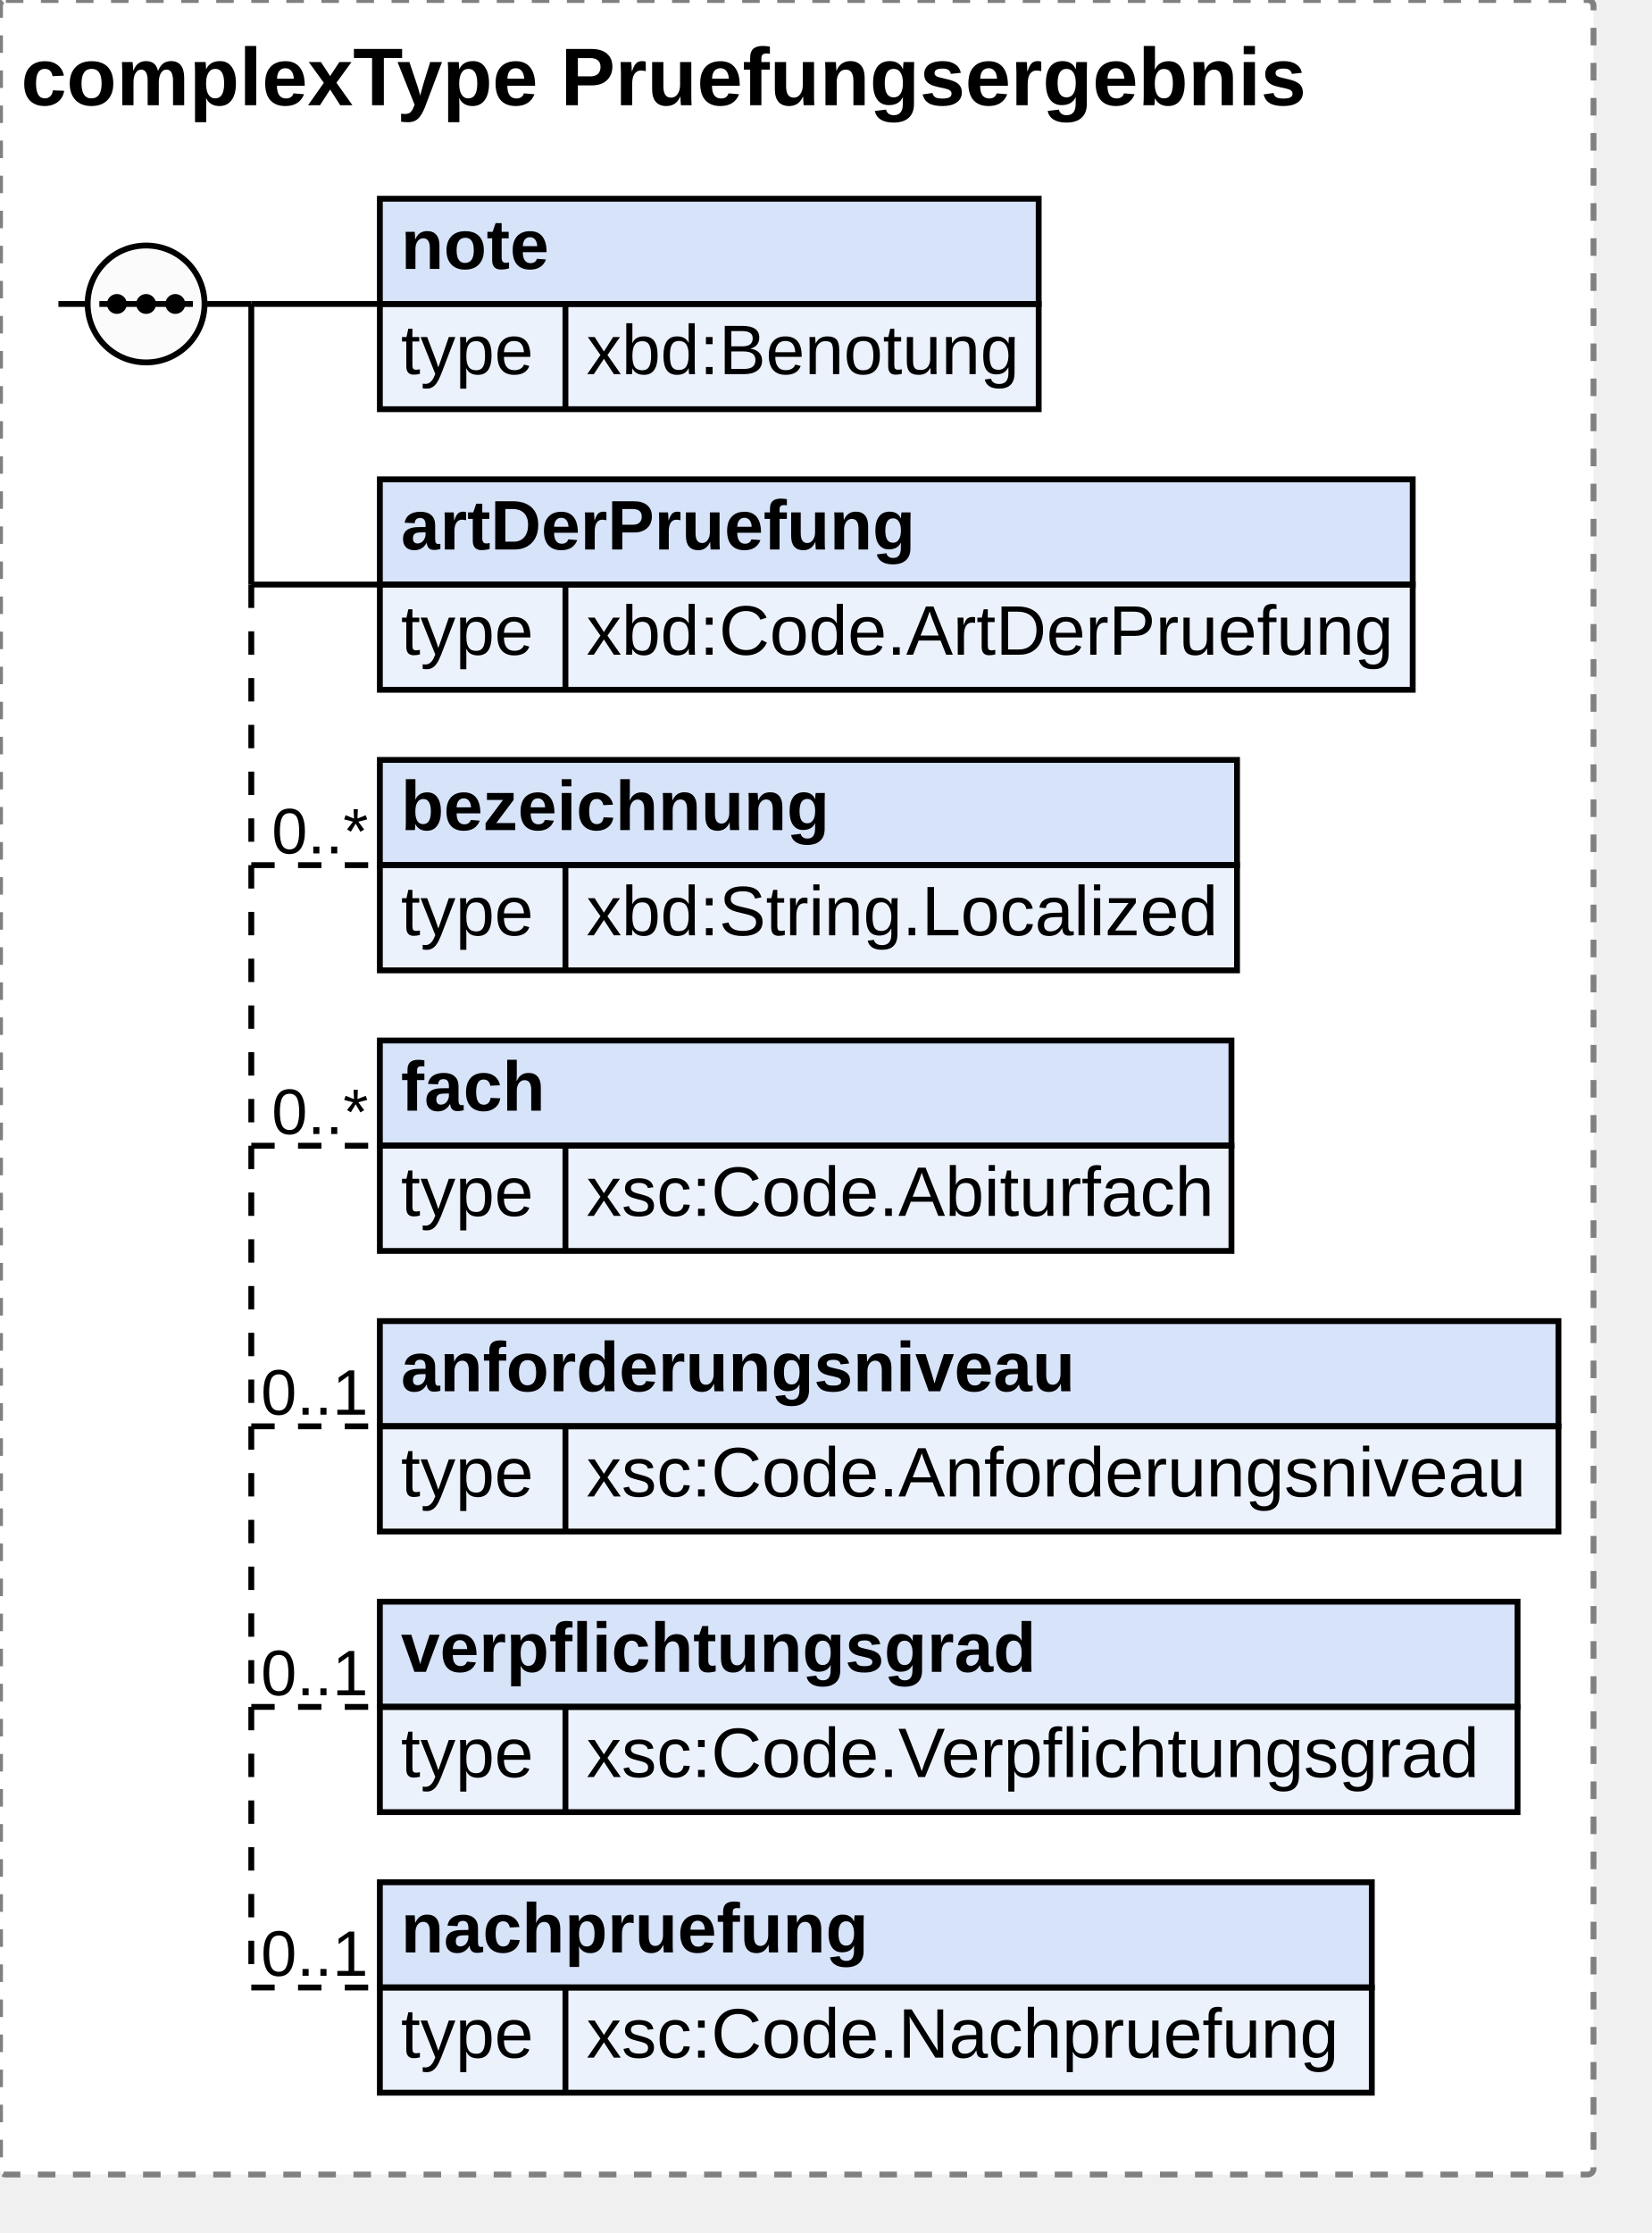
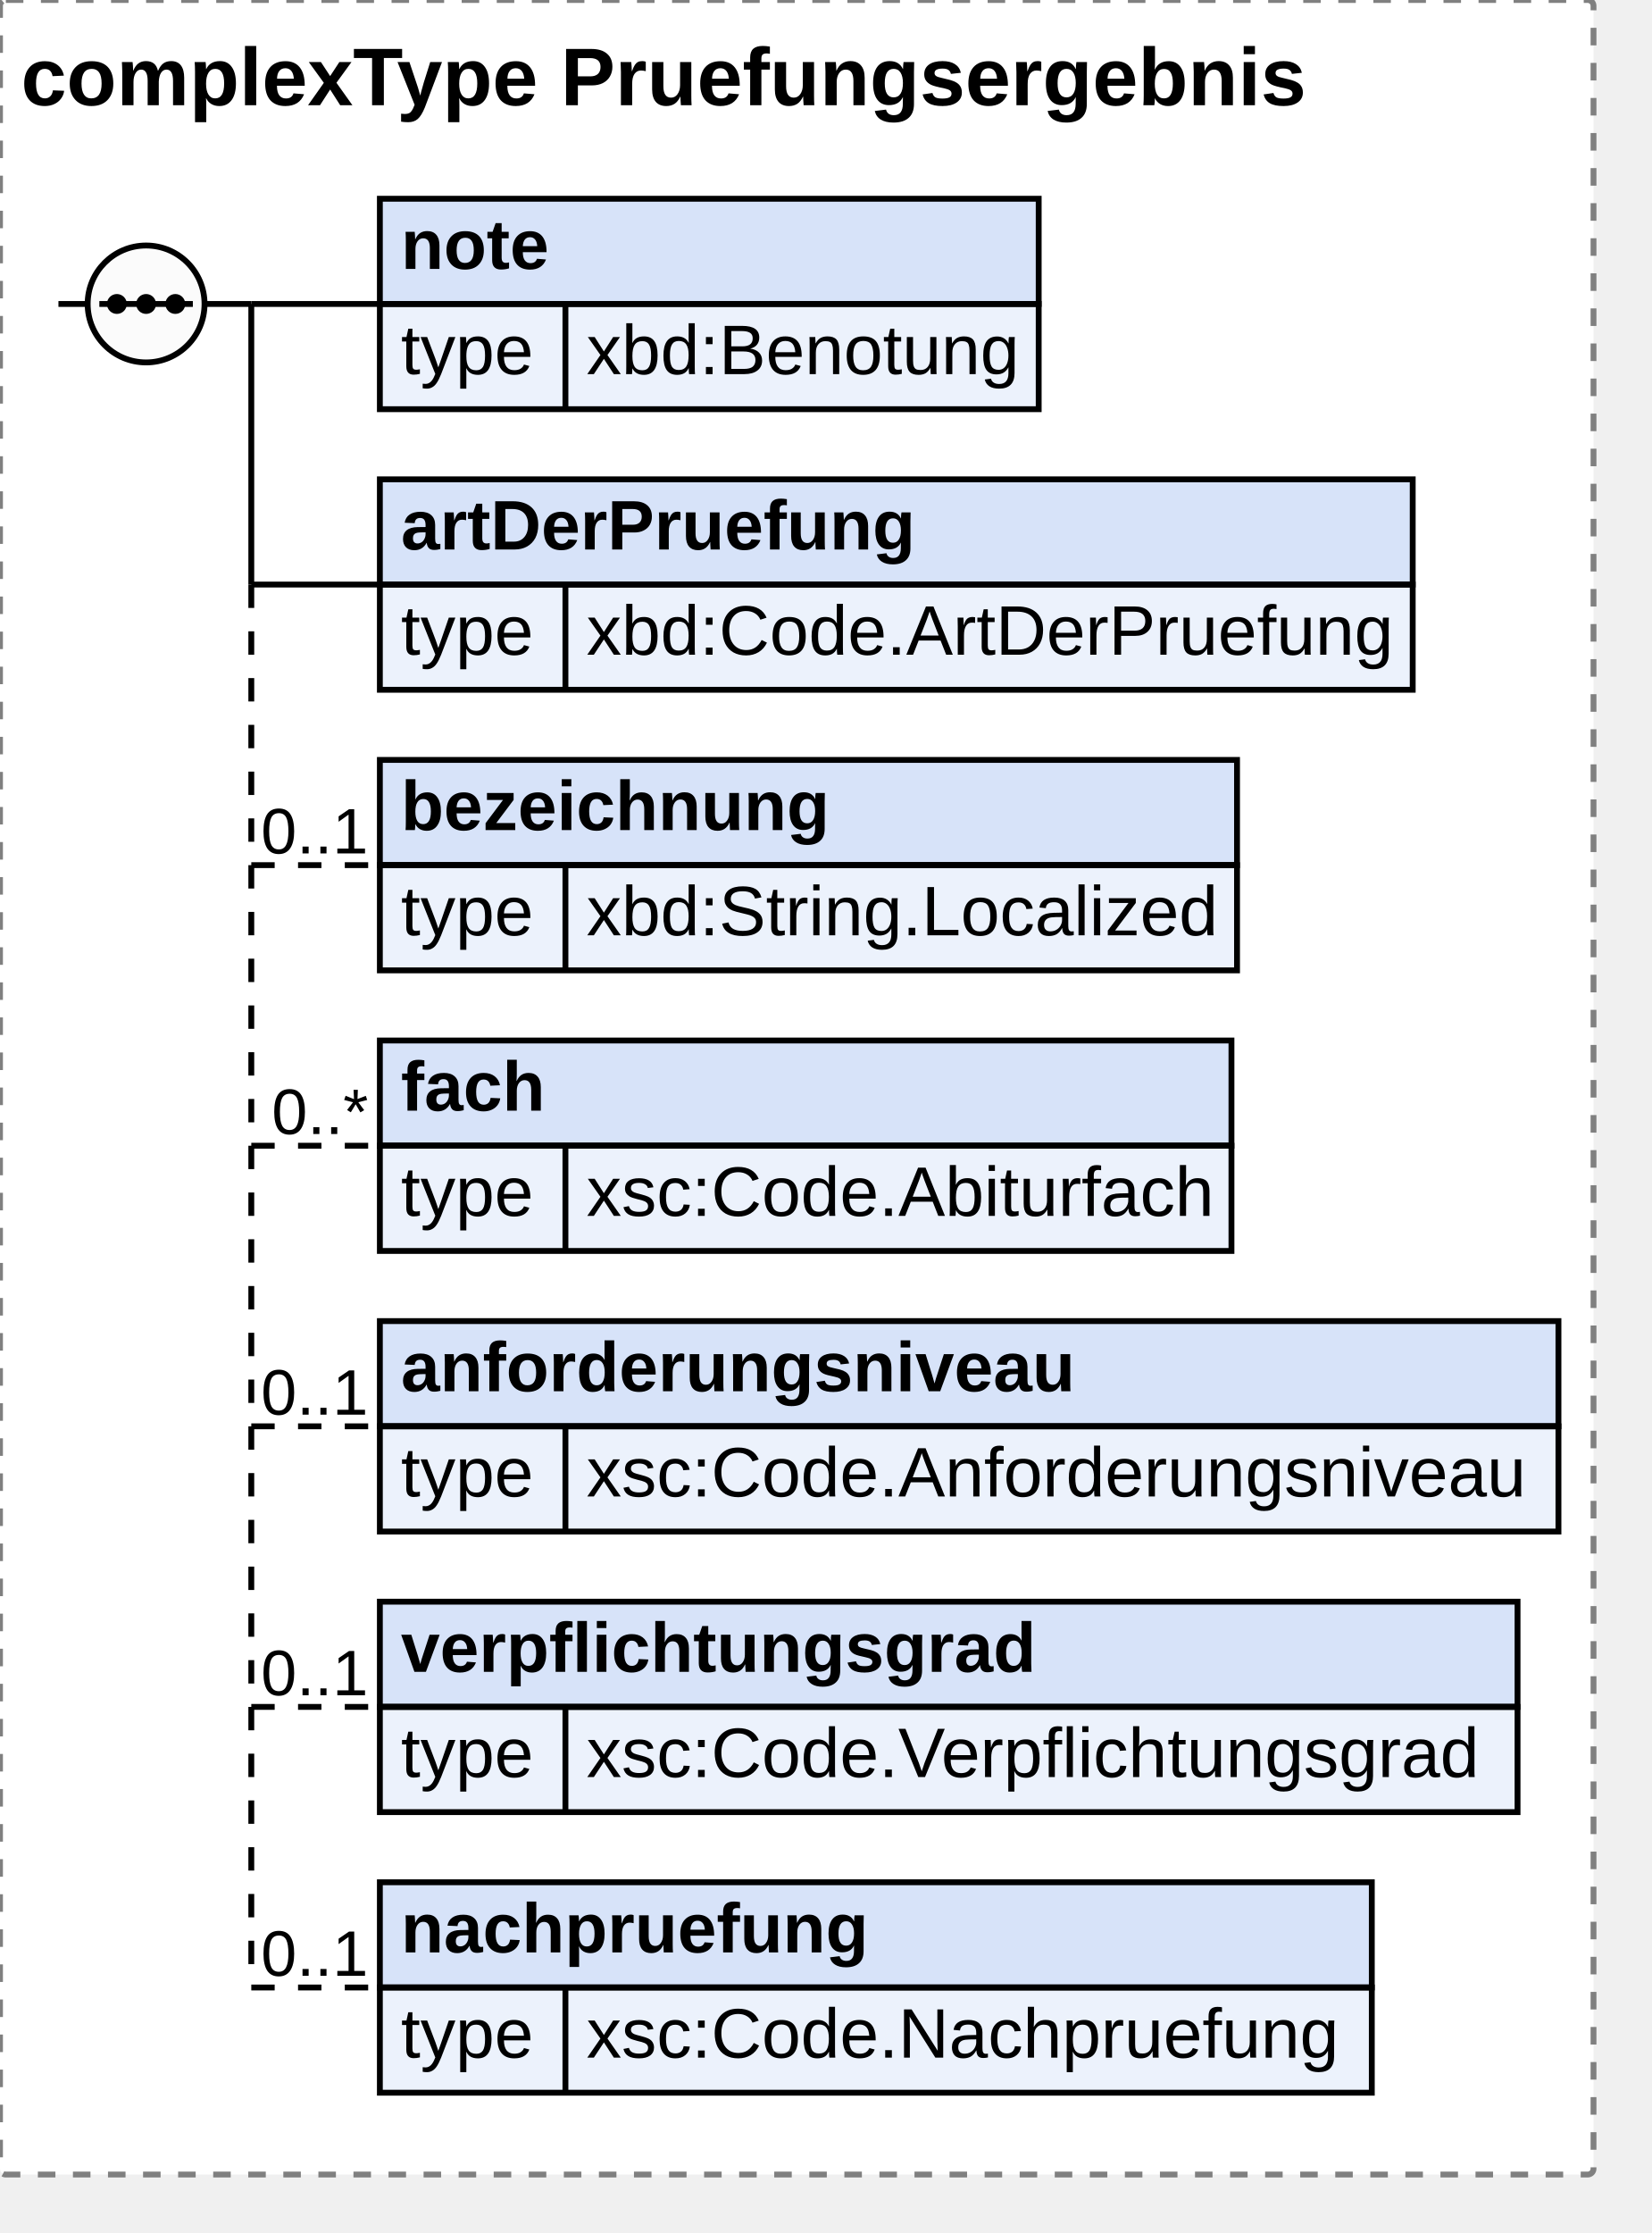
<svg xmlns="http://www.w3.org/2000/svg" width="282.672" height="382">
  <defs>
    <style type="text/css">
                        text {
                            font-family: 'Arial';
                            fill: black;
                        }
                        text.at {
                            font-family: 'Arial';
                            fill: rgb(242, 152, 0);
                        }
                        line {
                            stroke: black;
                        }
                        line.type-structure {
                            stroke: black;
                        }
                        line.type-structure-optional {
                            stroke: black;
                            stroke-dasharray: 4, 4;
                        }
                        rect.attribute-upper {
                            stroke: black;
                            fill: rgb(255, 239, 211);
                        }
                        rect.element-upper {
                            stroke: black;
                            fill: rgb(215, 227, 249);
                        }
                        rect.element-lower {
                            stroke: black;
                            fill: rgb(236, 242, 252);
                        }
                        a text {
                            fill: black;
                        } 
                    </style>
  </defs>
  <rect width="272.672" height="372" stroke-dasharray="3,3" rx="1" ry="1" style="stroke: grey;fill: white;" />
  <text font-size="14" x="3.6" y="18" font-weight="bold">complexType Pruefungsergebnis</text>
  <g transform="translate(10,34)">
    <g transform="translate(55,0)">
      <rect width="112.734" height="18" class="element-upper" />
      <rect width="112.734" height="18" y="18" class="element-lower" />
      <text font-size="12" x="3.6" y="12" font-weight="bold">note</text>
      <line x1="0" y1="18" x2="112.734" y2="18" />
      <text font-size="12" fill="grey" x="3.6" y="30">type</text>
      <line x1="31.753" y1="18" x2="31.753" y2="36" />
      <text font-size="12" x="35.353" y="30">xbd:Benotung</text>
      <g transform="translate(112.7344,0)" />
    </g>
    <line x1="33" y1="18" x2="55" y2="18" class="type-structure-required" />
    <text font-size="11" fill="black" x="53" y="16" text-anchor="end" />
    <line x1="33" y1="18" x2="33" y2="18" class="type-structure-required" />
    <g transform="translate(55,48)">
      <rect width="176.734" height="18" class="element-upper" />
      <rect width="176.734" height="18" y="18" class="element-lower" />
      <text font-size="12" x="3.6" y="12" font-weight="bold">artDerPruefung</text>
      <line x1="0" y1="18" x2="176.734" y2="18" />
      <text font-size="12" fill="grey" x="3.6" y="30">type</text>
      <line x1="31.753" y1="18" x2="31.753" y2="36" />
      <text font-size="12" x="35.353" y="30">xbd:Code.ArtDerPruefung</text>
      <g transform="translate(176.7344,0)" />
    </g>
    <line x1="33" y1="66" x2="55" y2="66" class="type-structure-required" />
    <text font-size="11" fill="black" x="53" y="64" text-anchor="end" />
    <line x1="33" y1="18" x2="33" y2="66" class="type-structure-required" />
    <g transform="translate(55,96)">
      <rect width="146.672" height="18" class="element-upper" />
      <rect width="146.672" height="18" y="18" class="element-lower" />
      <text font-size="12" x="3.6" y="12" font-weight="bold">bezeichnung</text>
      <line x1="0" y1="18" x2="146.672" y2="18" />
      <text font-size="12" fill="grey" x="3.6" y="30">type</text>
      <line x1="31.753" y1="18" x2="31.753" y2="36" />
      <text font-size="12" x="35.353" y="30">xbd:String.Localized</text>
      <g transform="translate(146.6719,0)" />
    </g>
    <line x1="33" y1="114" x2="55" y2="114" class="type-structure-optional" />
-     <text font-size="11" fill="black" x="53" y="112" text-anchor="end">0..*</text>
+     <text font-size="11" fill="black" x="53" y="112" text-anchor="end">0..1</text>
    <line x1="33" y1="66" x2="33" y2="114" class="type-structure-optional" />
    <g transform="translate(55,144)">
      <rect width="145.719" height="18" class="element-upper" />
      <rect width="145.719" height="18" y="18" class="element-lower" />
      <text font-size="12" x="3.6" y="12" font-weight="bold">fach</text>
      <line x1="0" y1="18" x2="145.719" y2="18" />
      <text font-size="12" fill="grey" x="3.6" y="30">type</text>
      <line x1="31.753" y1="18" x2="31.753" y2="36" />
      <text font-size="12" x="35.353" y="30">xsc:Code.Abiturfach</text>
      <g transform="translate(145.7188,0)" />
    </g>
    <line x1="33" y1="162" x2="55" y2="162" class="type-structure-optional" />
    <text font-size="11" fill="black" x="53" y="160" text-anchor="end">0..*</text>
    <line x1="33" y1="114" x2="33" y2="162" class="type-structure-optional" />
    <g transform="translate(55,192)">
      <rect width="201.672" height="18" class="element-upper" />
      <rect width="201.672" height="18" y="18" class="element-lower" />
      <text font-size="12" x="3.6" y="12" font-weight="bold">anforderungsniveau</text>
      <line x1="0" y1="18" x2="201.672" y2="18" />
      <text font-size="12" fill="grey" x="3.6" y="30">type</text>
      <line x1="31.753" y1="18" x2="31.753" y2="36" />
      <text font-size="12" x="35.353" y="30">xsc:Code.Anforderungsniveau</text>
      <g transform="translate(201.6719,0)" />
    </g>
    <line x1="33" y1="210" x2="55" y2="210" class="type-structure-optional" />
    <text font-size="11" fill="black" x="53" y="208" text-anchor="end">0..1</text>
    <line x1="33" y1="162" x2="33" y2="210" class="type-structure-optional" />
    <g transform="translate(55,240)">
      <rect width="194.672" height="18" class="element-upper" />
      <rect width="194.672" height="18" y="18" class="element-lower" />
      <text font-size="12" x="3.6" y="12" font-weight="bold">verpflichtungsgrad</text>
      <line x1="0" y1="18" x2="194.672" y2="18" />
      <text font-size="12" fill="grey" x="3.6" y="30">type</text>
      <line x1="31.753" y1="18" x2="31.753" y2="36" />
      <text font-size="12" x="35.353" y="30">xsc:Code.Verpflichtungsgrad</text>
      <g transform="translate(194.6719,0)" />
    </g>
    <line x1="33" y1="258" x2="55" y2="258" class="type-structure-optional" />
    <text font-size="11" fill="black" x="53" y="256" text-anchor="end">0..1</text>
    <line x1="33" y1="210" x2="33" y2="258" class="type-structure-optional" />
    <g transform="translate(55,288)">
      <rect width="169.734" height="18" class="element-upper" />
      <rect width="169.734" height="18" y="18" class="element-lower" />
      <text font-size="12" x="3.6" y="12" font-weight="bold">nachpruefung</text>
      <line x1="0" y1="18" x2="169.734" y2="18" />
      <text font-size="12" fill="grey" x="3.6" y="30">type</text>
      <line x1="31.753" y1="18" x2="31.753" y2="36" />
      <text font-size="12" x="35.353" y="30">xsc:Code.Nachpruefung</text>
      <g transform="translate(169.7344,0)" />
    </g>
    <line x1="33" y1="306" x2="55" y2="306" class="type-structure-optional" />
    <text font-size="11" fill="black" x="53" y="304" text-anchor="end">0..1</text>
    <line x1="33" y1="258" x2="33" y2="306" class="type-structure-optional" />
    <circle cx="15" cy="18" r="10" stroke="black" fill="rgb(251, 251, 251)" />
    <line x1="0" y1="18" x2="5" y2="18" class="type-structure-required" />
    <line x1="25" y1="18" x2="33" y2="18" class="type-structure-required" />
    <circle cx="10" cy="18" r="1.2" stroke="black" fill="black" />
    <circle cx="15" cy="18" r="1.2" stroke="black" fill="black" />
    <circle cx="20" cy="18" r="1.2" stroke="black" fill="black" />
    <line x1="7" y1="18" x2="23" y2="18" />
  </g>
</svg>
